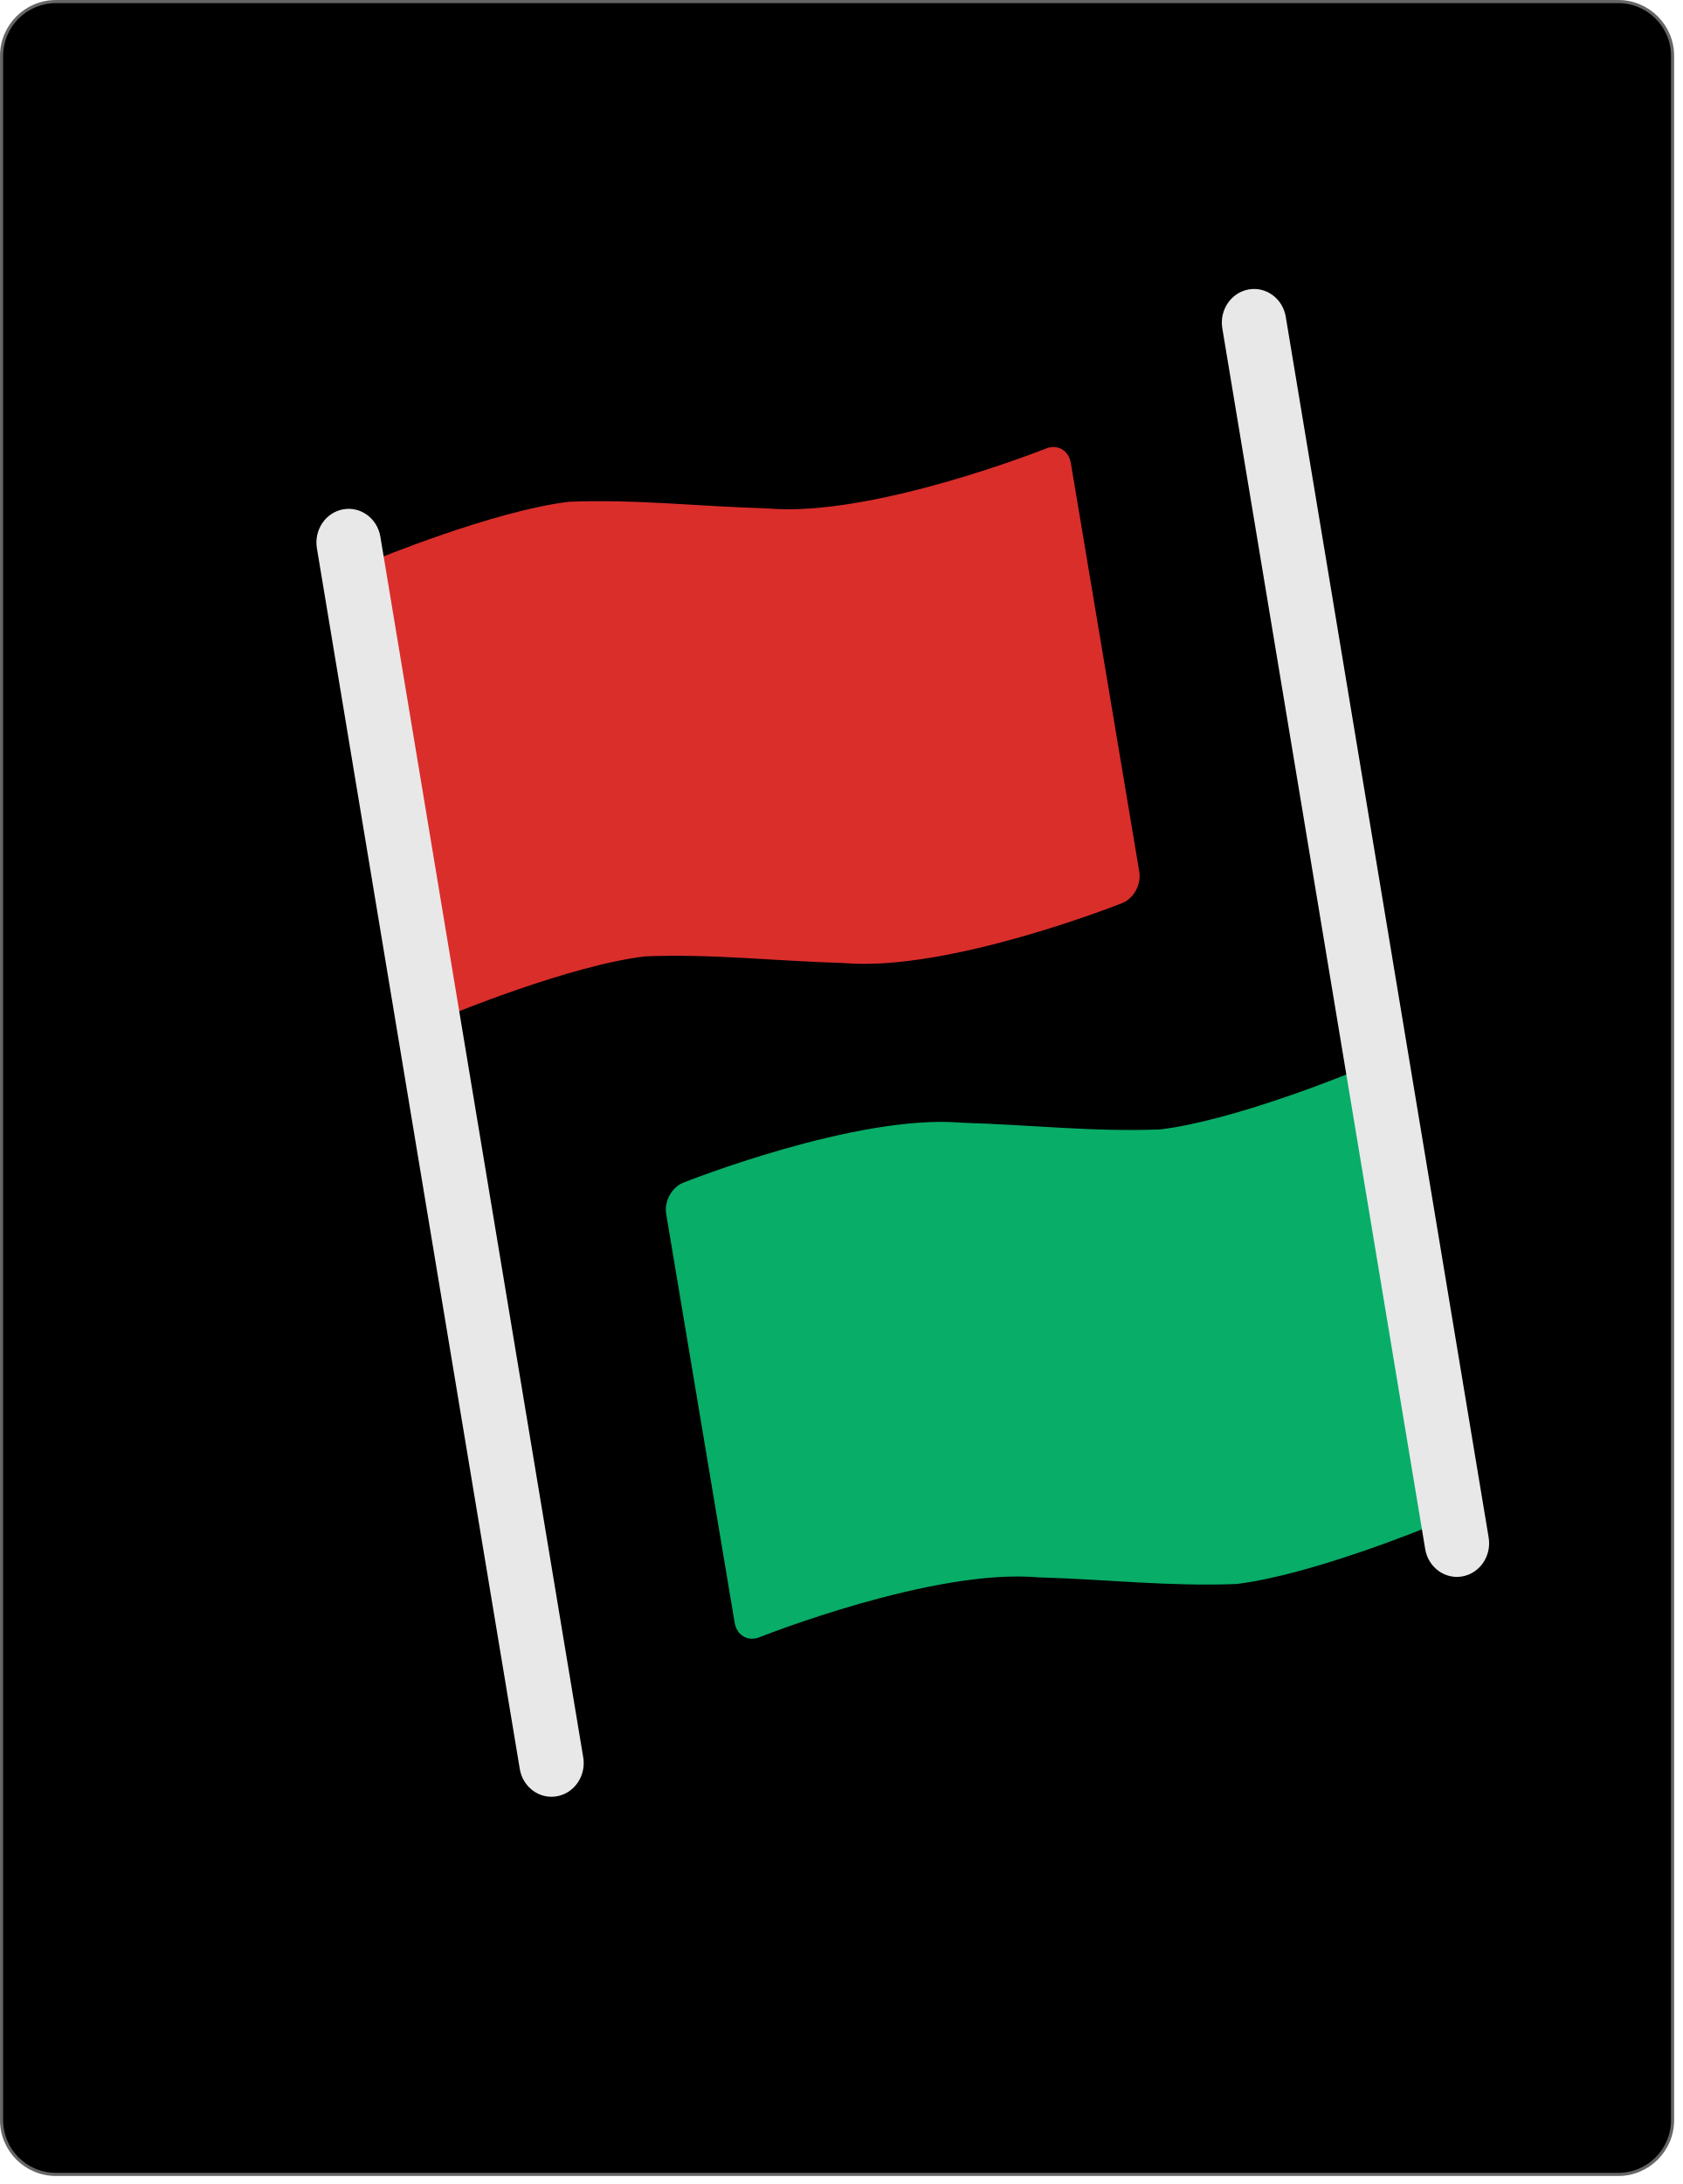
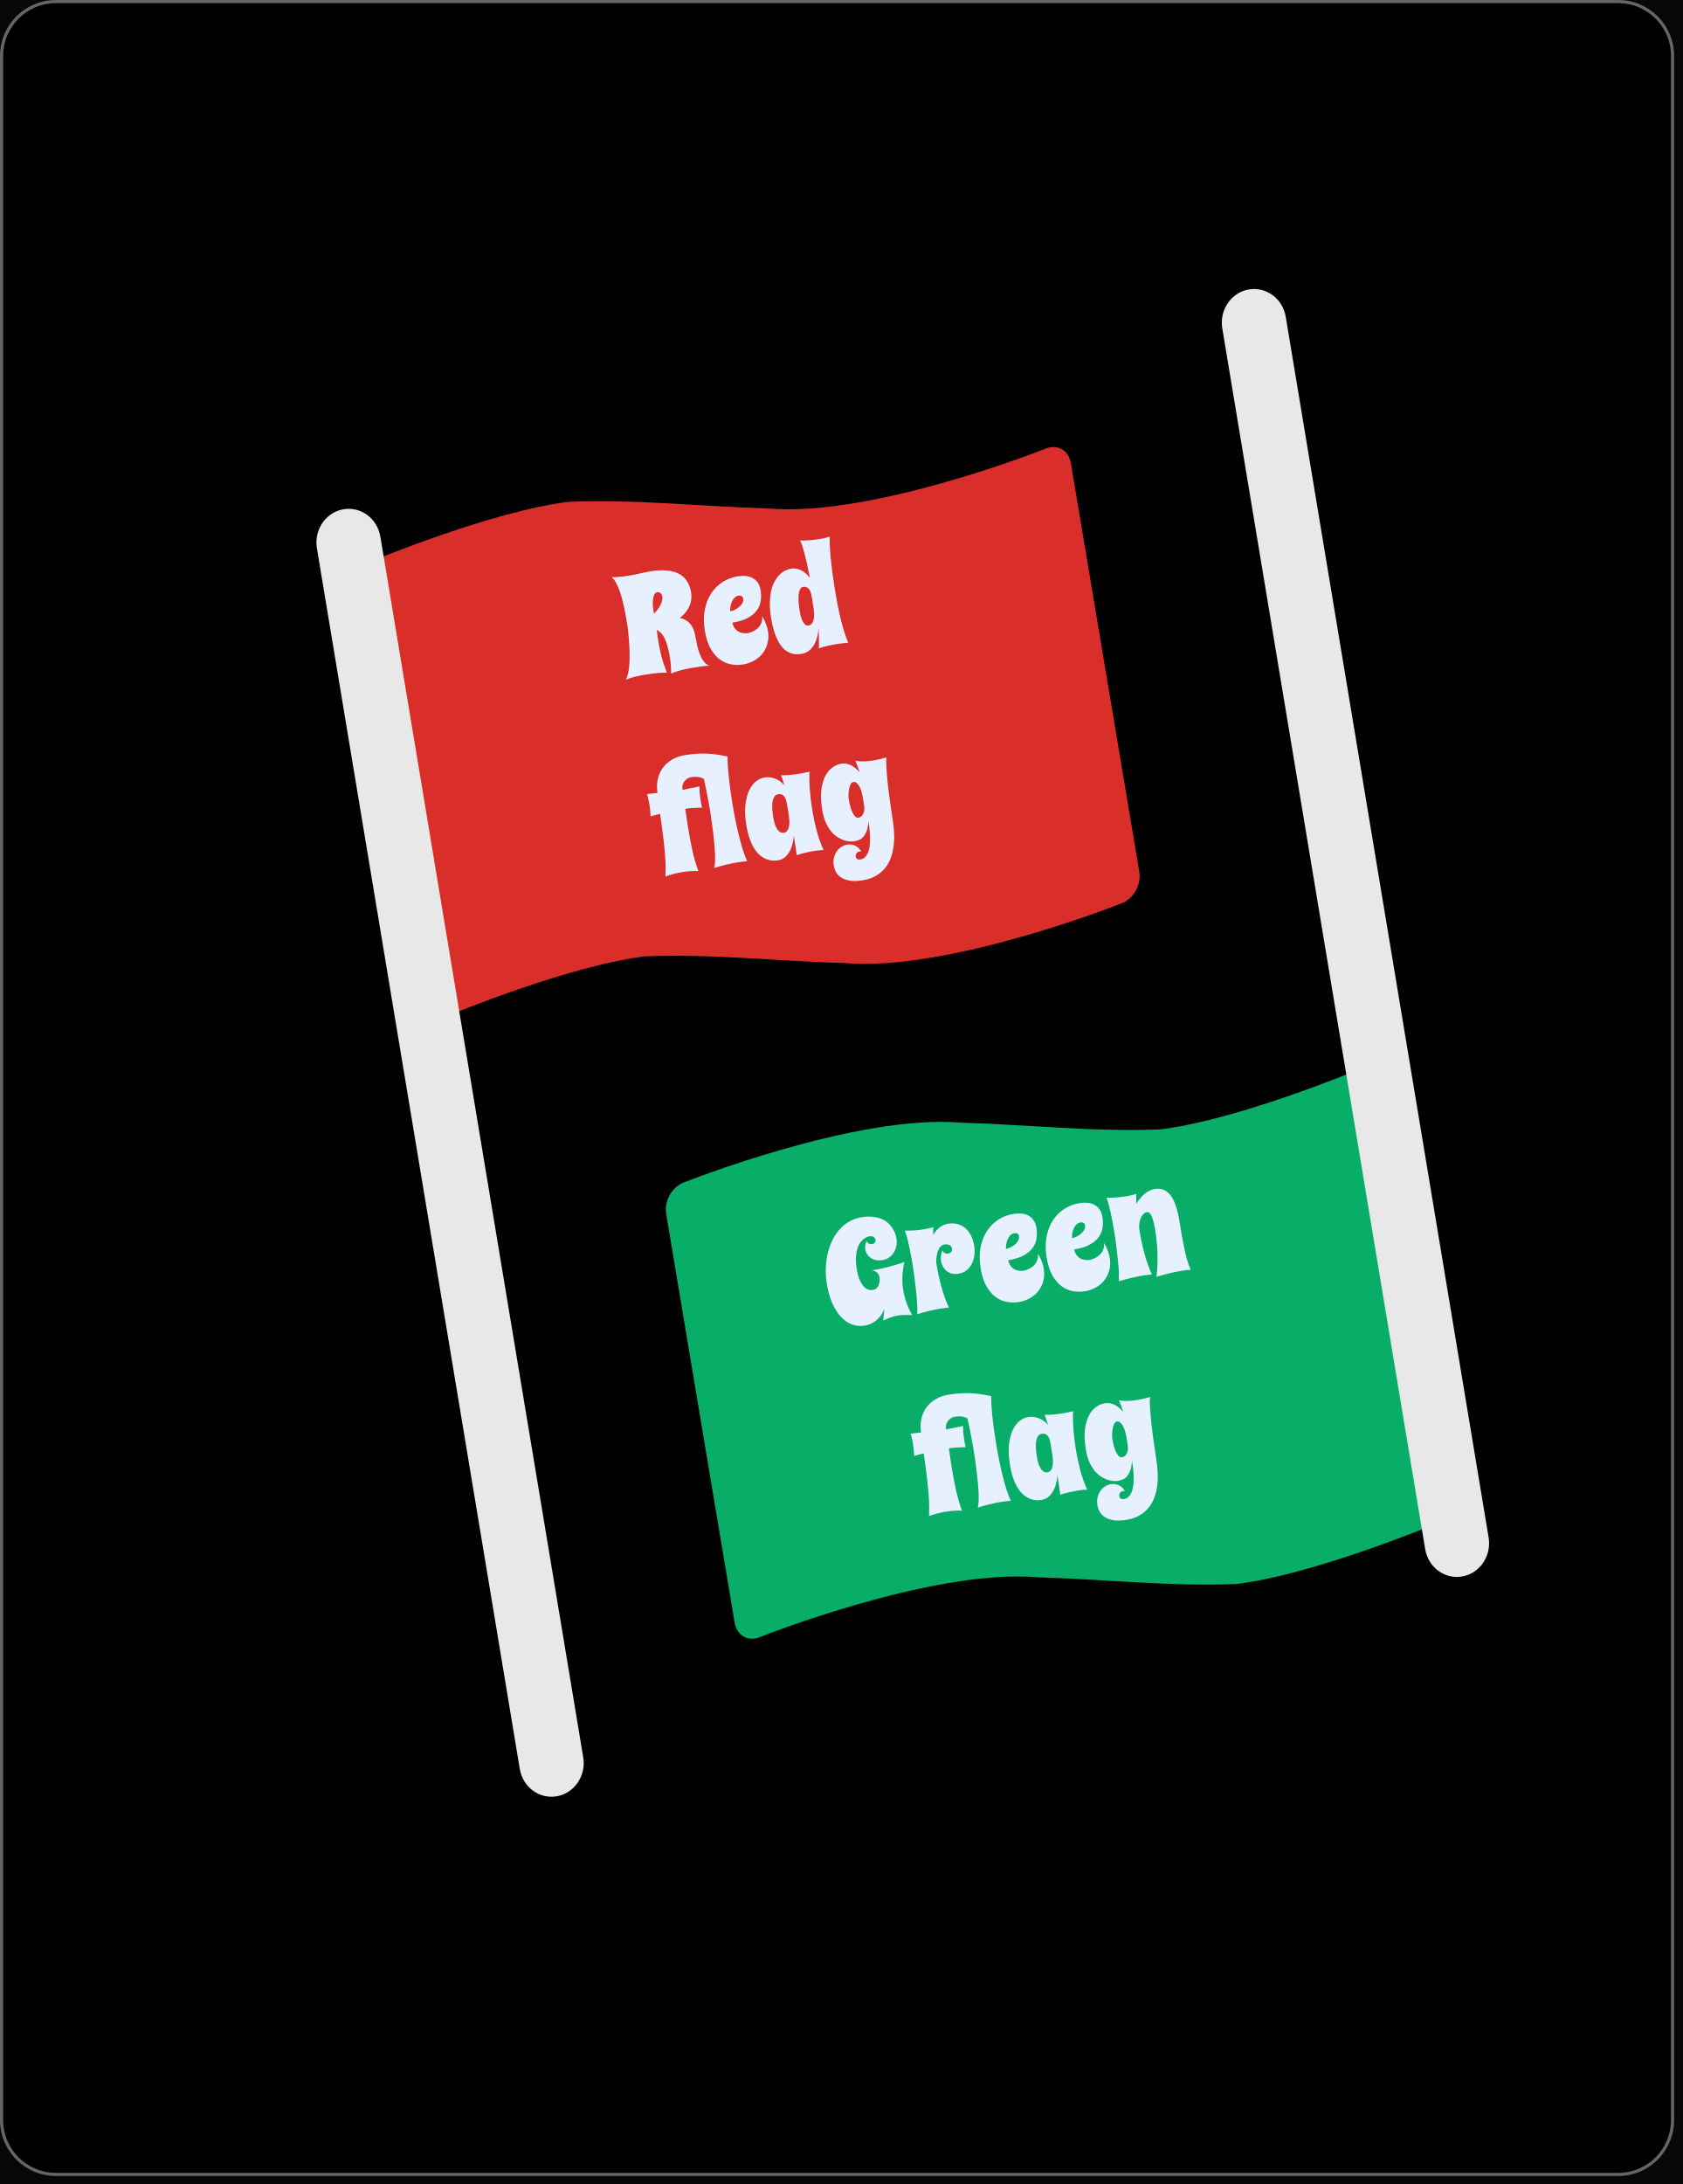
<svg xmlns="http://www.w3.org/2000/svg" width="151" height="196" viewBox="0 0 151 196" fill="none">
-   <rect x="0.141" y="0.141" width="150" height="195" rx="4.878" fill="black" />
-   <rect x="0.141" y="0.141" width="150" height="195" rx="4.878" stroke="#666666" stroke-width="0.28" />
-   <path d="M38.12 89.827C38.309 90.958 39.304 91.534 40.33 91.108C40.33 91.108 51.084 86.639 57.929 85.826C63.94 85.588 69.636 86.253 75.716 86.425C85.165 87.26 100.74 81.045 100.74 81.045C101.772 80.633 102.461 79.372 102.271 78.242L96.125 41.554C95.936 40.424 94.937 39.836 93.906 40.247C93.906 40.247 78.33 46.462 68.882 45.628C62.802 45.455 57.105 44.79 51.095 45.029C44.25 45.842 33.495 50.31 33.495 50.31C32.47 50.736 31.785 52.01 31.974 53.14L38.12 89.827Z" fill="#DA2E2B" />
-   <path d="M50.001 161.203C48.428 161.49 46.931 160.391 46.659 158.751L28.447 49.2C28.174 47.559 29.228 45.996 30.801 45.71C32.374 45.424 33.871 46.522 34.144 48.163L52.355 157.714C52.628 159.354 51.574 160.917 50.001 161.203Z" fill="#E8E8E8" />
-   <path d="M123.952 97.356C123.763 96.226 122.769 95.65 121.742 96.076C121.742 96.076 110.988 100.545 104.143 101.357C98.132 101.596 92.436 100.931 86.356 100.758C76.907 99.924 61.332 106.139 61.332 106.139C60.3 106.55 59.612 107.812 59.801 108.942L65.947 145.629C66.136 146.76 67.135 147.348 68.166 146.936C68.166 146.936 83.742 140.721 93.191 141.556C99.27 141.728 104.967 142.393 110.977 142.155C117.823 141.342 128.577 136.874 128.577 136.874C129.603 136.448 130.287 135.174 130.098 134.043L123.952 97.356Z" fill="#08AD68" />
-   <path d="M112.077 25.978C113.65 25.692 115.147 26.79 115.419 28.431L133.631 137.982C133.904 139.623 132.85 141.185 131.277 141.471C129.704 141.758 128.207 140.66 127.935 139.019L109.723 29.468C109.45 27.827 110.504 26.265 112.077 25.978Z" fill="#E8E8E8" />
+   <rect width="151" height="196" fill="#1E1E1E" />
+   <g id="decked 2">
+     <rect width="390" height="1958" transform="translate(-27.8594 -264.859)" fill="#070708" />
+     <g id="Frame 10">
+       <rect x="0.141" y="0.141" width="150" height="195" rx="4.878" fill="black" />
+       <rect x="0.141" y="0.141" width="150" height="195" rx="4.878" stroke="#666666" stroke-width="0.28" />
+       <g id="Group 1">
+         <g id="Group">
+           <path id="Vector" d="M38.12 89.827C38.309 90.958 39.304 91.534 40.33 91.108C40.33 91.108 51.084 86.639 57.929 85.826C63.94 85.588 69.636 86.253 75.716 86.425C85.165 87.26 100.74 81.045 100.74 81.045C101.772 80.633 102.461 79.372 102.271 78.242L96.125 41.554C95.936 40.424 94.937 39.836 93.906 40.247C93.906 40.247 78.33 46.462 68.882 45.628C62.802 45.455 57.105 44.79 51.095 45.029C44.25 45.842 33.495 50.31 33.495 50.31C32.47 50.736 31.785 52.01 31.974 53.14L38.12 89.827Z" fill="#DA2E2B" />
+           <g id="Group_2">
+             <path id="Vector_2" d="M50.001 161.201C48.428 161.488 46.931 160.389 46.659 158.749L28.447 49.198C28.174 47.557 29.228 45.995 30.801 45.708C32.374 45.422 33.871 46.52 34.144 48.161L52.355 157.712C52.628 159.353 51.574 160.915 50.001 161.201Z" fill="#E8E8E8" />
+           </g>
+           <path id="Red flag" d="M63.693 59.729C63.422 59.752 63.168 59.779 62.931 59.809C62.7 59.843 62.485 59.876 62.287 59.908C61.899 59.971 61.577 60.034 61.321 60.097C61.065 60.164 60.856 60.224 60.696 60.276C60.506 60.336 60.357 60.394 60.248 60.45C60.243 60.32 60.24 60.197 60.239 60.083C60.237 59.969 60.232 59.86 60.223 59.756C60.218 59.646 60.209 59.54 60.197 59.436C60.187 59.328 60.173 59.215 60.154 59.1C60.08 58.646 60 58.272 59.914 57.977C59.832 57.681 59.741 57.438 59.642 57.246C59.543 57.055 59.436 56.905 59.321 56.797C59.206 56.689 59.083 56.595 58.951 56.515C58.973 56.702 58.996 56.882 59.021 57.056C59.045 57.23 59.073 57.414 59.104 57.607C59.135 57.797 59.172 57.994 59.214 58.199C59.255 58.404 59.306 58.62 59.364 58.848C59.422 59.075 59.493 59.318 59.578 59.575C59.661 59.828 59.759 60.102 59.871 60.397C59.864 60.382 59.807 60.372 59.701 60.368C59.594 60.364 59.453 60.368 59.277 60.38C59.101 60.392 58.899 60.412 58.671 60.441C58.447 60.465 58.212 60.497 57.969 60.536C57.651 60.588 57.336 60.65 57.022 60.723C56.708 60.799 56.429 60.891 56.184 60.999C56.262 60.855 56.324 60.68 56.371 60.473C56.421 60.262 56.458 60.033 56.482 59.788C56.505 59.543 56.516 59.287 56.515 59.021C56.518 58.754 56.516 58.491 56.507 58.234C56.485 57.633 56.432 56.996 56.348 56.323C56.321 56.158 56.287 55.95 56.246 55.699C56.209 55.446 56.16 55.173 56.099 54.878C56.043 54.582 55.976 54.28 55.9 53.97C55.829 53.66 55.742 53.365 55.642 53.085C55.545 52.805 55.436 52.552 55.315 52.326C55.193 52.1 55.056 51.925 54.905 51.802C55.209 51.799 55.503 51.783 55.786 51.754C56.069 51.72 56.309 51.687 56.507 51.655C56.68 51.627 56.838 51.597 56.981 51.565C57.128 51.532 57.273 51.5 57.416 51.468C57.559 51.437 57.709 51.404 57.864 51.37C58.019 51.336 58.192 51.304 58.382 51.273C58.641 51.23 58.906 51.202 59.174 51.188C59.442 51.169 59.702 51.176 59.952 51.207C60.206 51.233 60.446 51.289 60.672 51.375C60.901 51.456 61.107 51.575 61.289 51.732C61.475 51.884 61.631 52.078 61.759 52.316C61.891 52.552 61.984 52.838 62.038 53.172C62.069 53.357 62.074 53.547 62.055 53.741C62.04 53.934 61.994 54.13 61.916 54.329C61.838 54.523 61.725 54.718 61.579 54.911C61.436 55.099 61.252 55.282 61.027 55.458C61.34 55.53 61.584 55.642 61.762 55.795C61.943 55.948 62.086 56.132 62.189 56.348C62.292 56.564 62.367 56.806 62.415 57.073C62.466 57.336 62.52 57.611 62.575 57.898C62.642 58.205 62.728 58.485 62.833 58.739C62.876 58.846 62.925 58.955 62.981 59.064C63.041 59.173 63.106 59.272 63.176 59.363C63.25 59.452 63.328 59.53 63.411 59.597C63.498 59.664 63.592 59.708 63.693 59.729ZM58.715 55.067C58.795 54.986 58.883 54.887 58.978 54.77C59.076 54.648 59.163 54.52 59.239 54.385C59.318 54.245 59.379 54.101 59.423 53.954C59.466 53.808 59.477 53.666 59.455 53.53C59.433 53.398 59.377 53.297 59.285 53.227C59.197 53.157 59.106 53.13 59.011 53.145C58.879 53.167 58.784 53.246 58.726 53.382C58.667 53.515 58.628 53.667 58.61 53.839C58.596 54.011 58.594 54.183 58.605 54.355C58.62 54.522 58.634 54.65 58.649 54.741C58.657 54.791 58.666 54.844 58.675 54.902C58.684 54.956 58.697 55.011 58.715 55.067ZM68.281 52.972C68.331 53.282 68.335 53.59 68.292 53.898C68.253 54.205 68.141 54.49 67.955 54.753C67.77 55.016 67.498 55.247 67.141 55.445C66.788 55.642 66.321 55.788 65.739 55.883C65.788 56.083 65.857 56.245 65.946 56.37C66.038 56.495 66.138 56.591 66.246 56.658C66.355 56.725 66.466 56.77 66.58 56.794C66.694 56.818 66.798 56.83 66.891 56.832C66.984 56.834 67.062 56.829 67.124 56.819C67.186 56.809 67.217 56.804 67.217 56.804C67.468 56.734 67.686 56.63 67.871 56.494C67.951 56.439 68.027 56.373 68.1 56.298C68.171 56.219 68.233 56.13 68.285 56.033C68.34 55.931 68.379 55.821 68.402 55.703C68.429 55.58 68.434 55.443 68.418 55.293C68.569 55.544 68.684 55.783 68.764 56.012C68.847 56.235 68.905 56.448 68.938 56.65C68.999 57.021 68.987 57.375 68.902 57.711C68.82 58.041 68.68 58.339 68.482 58.605C68.284 58.87 68.032 59.091 67.727 59.268C67.426 59.448 67.086 59.569 66.706 59.631C66.335 59.692 65.966 59.686 65.599 59.615C65.236 59.543 64.897 59.391 64.584 59.158C64.275 58.921 64.003 58.593 63.769 58.173C63.54 57.754 63.373 57.226 63.27 56.591C63.157 55.902 63.157 55.276 63.268 54.711C63.379 54.147 63.572 53.658 63.848 53.245C64.123 52.828 64.463 52.49 64.87 52.233C65.281 51.972 65.727 51.801 66.21 51.723C66.449 51.684 66.682 51.673 66.909 51.691C67.141 51.708 67.349 51.765 67.534 51.862C67.724 51.958 67.884 52.097 68.015 52.279C68.146 52.457 68.234 52.688 68.281 52.972ZM65.548 54.866C65.662 54.843 65.793 54.799 65.939 54.733C66.084 54.663 66.218 54.577 66.341 54.477C66.465 54.376 66.562 54.261 66.634 54.13C66.71 53.999 66.736 53.86 66.712 53.711C66.696 53.616 66.651 53.545 66.576 53.498C66.5 53.451 66.411 53.436 66.308 53.453C66.163 53.477 66.04 53.539 65.938 53.641C65.84 53.741 65.76 53.86 65.698 53.997C65.64 54.134 65.598 54.28 65.573 54.437C65.548 54.593 65.539 54.737 65.548 54.866ZM76.15 57.683C76.054 57.691 75.945 57.7 75.824 57.711C75.72 57.72 75.597 57.733 75.456 57.752C75.32 57.77 75.169 57.793 75.004 57.82C74.769 57.858 74.52 57.907 74.259 57.967C73.998 58.026 73.741 58.1 73.489 58.188C73.505 58.134 73.515 58.027 73.519 57.865C73.522 57.704 73.52 57.526 73.514 57.332C73.512 57.138 73.506 56.946 73.497 56.757C73.491 56.568 73.486 56.42 73.482 56.315C73.466 56.635 73.419 56.933 73.341 57.208C73.267 57.479 73.166 57.717 73.039 57.924C72.911 58.127 72.759 58.294 72.581 58.425C72.403 58.555 72.207 58.638 71.993 58.673C71.894 58.689 71.771 58.703 71.625 58.714C71.478 58.725 71.317 58.709 71.141 58.666C70.968 58.622 70.788 58.542 70.6 58.424C70.414 58.302 70.234 58.12 70.059 57.877C69.888 57.63 69.727 57.309 69.578 56.914C69.433 56.519 69.313 56.026 69.216 55.436C69.136 54.941 69.099 54.494 69.105 54.095C69.116 53.691 69.156 53.331 69.228 53.015C69.303 52.698 69.404 52.423 69.531 52.19C69.662 51.953 69.805 51.754 69.961 51.593C70.121 51.431 70.289 51.307 70.465 51.219C70.645 51.126 70.821 51.065 70.994 51.037C71.188 51.005 71.369 51.01 71.536 51.05C71.703 51.087 71.859 51.146 72.004 51.228C72.147 51.306 72.278 51.403 72.394 51.52C72.51 51.632 72.613 51.747 72.704 51.863C72.665 51.675 72.623 51.47 72.578 51.248C72.534 51.027 72.487 50.804 72.438 50.579C72.388 50.354 72.335 50.134 72.279 49.919C72.226 49.699 72.172 49.496 72.116 49.311C72.064 49.124 72.013 48.961 71.96 48.822C71.908 48.682 71.857 48.578 71.808 48.51C72.147 48.514 72.461 48.503 72.749 48.477C73.037 48.451 73.296 48.419 73.527 48.382C73.675 48.358 73.809 48.334 73.928 48.31C74.046 48.282 74.146 48.258 74.227 48.236C74.325 48.211 74.41 48.187 74.482 48.163C74.47 48.376 74.473 48.653 74.49 48.993C74.507 49.329 74.535 49.708 74.574 50.129C74.617 50.55 74.67 51 74.731 51.481C74.796 51.958 74.869 52.443 74.95 52.938C75.025 53.396 75.105 53.851 75.192 54.302C75.282 54.753 75.378 55.186 75.48 55.602C75.581 56.013 75.688 56.398 75.802 56.756C75.915 57.11 76.031 57.419 76.15 57.683ZM73.029 54.554L72.865 53.551C72.847 53.44 72.823 53.328 72.791 53.214C72.76 53.101 72.714 53 72.653 52.913C72.597 52.825 72.522 52.759 72.43 52.714C72.338 52.666 72.221 52.653 72.081 52.676C71.982 52.692 71.904 52.745 71.847 52.835C71.789 52.925 71.748 53.035 71.723 53.166C71.698 53.297 71.683 53.442 71.679 53.599C71.675 53.756 71.68 53.912 71.692 54.067C71.704 54.217 71.719 54.359 71.736 54.492C71.753 54.62 71.767 54.721 71.779 54.796C71.797 54.907 71.824 55.045 71.859 55.208C71.898 55.367 71.948 55.52 72.01 55.666C72.072 55.809 72.148 55.927 72.24 56.023C72.336 56.117 72.45 56.153 72.582 56.132C72.73 56.108 72.841 56.037 72.915 55.919C72.989 55.801 73.036 55.662 73.057 55.502C73.081 55.341 73.088 55.177 73.078 55.009C73.067 54.837 73.05 54.686 73.029 54.554ZM67.073 77.289C67.002 77.296 66.919 77.303 66.823 77.31C66.74 77.32 66.64 77.332 66.524 77.347C66.412 77.361 66.284 77.379 66.139 77.403C65.871 77.447 65.564 77.51 65.217 77.591C64.874 77.669 64.504 77.772 64.105 77.9C64.144 77.775 64.17 77.608 64.182 77.398C64.194 77.185 64.195 76.947 64.187 76.686C64.177 76.421 64.159 76.142 64.133 75.85C64.11 75.554 64.081 75.258 64.045 74.963C64.014 74.667 63.978 74.383 63.938 74.11C63.901 73.833 63.867 73.584 63.835 73.365C63.803 73.142 63.775 72.954 63.75 72.801C63.725 72.648 63.709 72.549 63.701 72.504C63.653 72.237 63.601 71.957 63.545 71.666C63.496 71.416 63.442 71.136 63.383 70.829C63.325 70.521 63.26 70.214 63.188 69.908C63.151 69.884 63.102 69.858 63.042 69.83C62.982 69.797 62.906 69.772 62.814 69.753C62.721 69.73 62.609 69.716 62.477 69.713C62.349 69.708 62.201 69.719 62.032 69.747C61.929 69.764 61.825 69.802 61.72 69.862C61.62 69.92 61.531 69.998 61.454 70.096C61.376 70.193 61.319 70.308 61.281 70.441C61.244 70.574 61.239 70.723 61.265 70.888L62.802 70.574C62.788 70.771 62.788 70.97 62.804 71.171C62.823 71.367 62.85 71.57 62.884 71.78C62.903 71.895 62.924 72.011 62.947 72.125C62.97 72.24 62.995 72.357 63.023 72.475C62.758 72.484 62.506 72.496 62.267 72.51C62.027 72.519 61.777 72.545 61.517 72.587C61.557 72.886 61.601 73.19 61.647 73.5C61.693 73.806 61.741 74.111 61.79 74.416C61.897 75.068 62.019 75.711 62.156 76.345C62.297 76.978 62.475 77.588 62.69 78.175C62.212 78.156 61.724 78.187 61.225 78.268C60.965 78.311 60.709 78.365 60.458 78.432C60.21 78.498 59.967 78.573 59.727 78.659C59.755 78.235 59.757 77.784 59.734 77.305C59.711 76.826 59.672 76.341 59.617 75.851C59.567 75.359 59.509 74.873 59.443 74.393C59.377 73.913 59.314 73.461 59.254 73.039C59.123 73.069 58.981 73.105 58.827 73.147C58.672 73.185 58.531 73.225 58.402 73.267C58.393 73.082 58.381 72.904 58.366 72.733C58.35 72.558 58.327 72.382 58.298 72.205C58.273 72.048 58.243 71.894 58.21 71.743C58.176 71.587 58.131 71.427 58.075 71.263L59.023 71.159C58.953 70.73 58.959 70.327 59.042 69.949C59.123 69.568 59.271 69.228 59.485 68.931C59.703 68.628 59.979 68.378 60.315 68.179C60.65 67.976 61.037 67.839 61.474 67.768C61.866 67.704 62.227 67.662 62.558 67.642C62.894 67.621 63.213 67.619 63.517 67.638C63.819 67.652 64.117 67.681 64.408 67.727C64.703 67.772 65.006 67.829 65.318 67.896C65.311 68.088 65.314 68.329 65.328 68.618C65.346 68.908 65.371 69.232 65.404 69.591C65.441 69.949 65.487 70.333 65.541 70.743C65.596 71.153 65.658 71.575 65.729 72.008C65.809 72.503 65.899 73.001 65.998 73.501C66.096 74.002 66.203 74.484 66.317 74.948C66.43 75.412 66.55 75.846 66.675 76.249C66.803 76.647 66.936 76.993 67.073 77.289ZM73.927 76.284C73.847 76.289 73.755 76.295 73.651 76.304C73.563 76.31 73.457 76.321 73.332 76.337C73.212 76.352 73.08 76.372 72.935 76.395C72.729 76.429 72.504 76.474 72.259 76.531C72.018 76.587 71.772 76.659 71.519 76.747L71.26 75.005C71.204 75.645 71.05 76.157 70.8 76.541C70.553 76.924 70.226 77.149 69.818 77.215C69.69 77.236 69.543 77.243 69.376 77.237C69.21 77.23 69.035 77.193 68.85 77.126C68.671 77.062 68.487 76.96 68.299 76.822C68.115 76.682 67.94 76.493 67.774 76.253C67.608 76.01 67.457 75.708 67.322 75.349C67.186 74.986 67.077 74.549 66.993 74.037C66.88 73.344 66.854 72.741 66.914 72.227C66.974 71.71 67.087 71.276 67.254 70.927C67.422 70.578 67.626 70.31 67.866 70.122C68.106 69.935 68.352 69.821 68.604 69.78C68.819 69.745 69.017 69.744 69.201 69.778C69.387 69.806 69.557 69.857 69.708 69.93C69.859 69.998 69.993 70.082 70.111 70.181C70.229 70.281 70.328 70.383 70.409 70.489C70.374 70.35 70.331 70.205 70.281 70.052C70.23 69.895 70.174 69.735 70.113 69.571C70.39 69.581 70.668 69.572 70.947 69.543C71.226 69.515 71.483 69.481 71.718 69.443C71.999 69.397 72.224 69.354 72.396 69.313C72.494 69.293 72.584 69.272 72.665 69.25C72.653 69.464 72.65 69.701 72.654 69.963C72.659 70.225 72.671 70.505 72.689 70.802C72.712 71.095 72.741 71.403 72.777 71.728C72.817 72.047 72.864 72.374 72.918 72.708C73.02 73.331 73.153 73.951 73.317 74.568C73.481 75.184 73.684 75.757 73.927 76.284ZM70.806 73.155L70.642 72.152C70.624 72.041 70.6 71.929 70.568 71.815C70.537 71.702 70.491 71.601 70.43 71.514C70.374 71.426 70.299 71.359 70.207 71.315C70.115 71.267 69.998 71.254 69.858 71.277C69.71 71.301 69.594 71.373 69.512 71.492C69.434 71.611 69.379 71.766 69.347 71.957C69.318 72.144 69.311 72.363 69.327 72.615C69.346 72.862 69.379 73.129 69.426 73.418C69.453 73.583 69.491 73.748 69.539 73.914C69.591 74.079 69.656 74.227 69.732 74.359C69.808 74.486 69.899 74.586 70.003 74.657C70.108 74.729 70.227 74.754 70.359 74.733C70.507 74.709 70.618 74.638 70.692 74.52C70.766 74.402 70.813 74.263 70.834 74.103C70.858 73.942 70.865 73.778 70.855 73.61C70.844 73.438 70.828 73.287 70.806 73.155ZM79.57 67.977C79.553 68.158 79.549 68.377 79.557 68.633C79.568 68.886 79.586 69.162 79.609 69.463C79.632 69.76 79.662 70.069 79.697 70.389C79.736 70.709 79.775 71.022 79.812 71.329C79.905 72.051 80.014 72.814 80.142 73.619C80.21 74.04 80.251 74.456 80.263 74.869C80.279 75.277 80.258 75.668 80.2 76.042C80.147 76.415 80.054 76.766 79.922 77.097C79.789 77.428 79.611 77.721 79.386 77.978C79.165 78.234 78.896 78.45 78.577 78.625C78.259 78.804 77.885 78.928 77.457 78.998C77.056 79.063 76.703 79.079 76.397 79.044C76.091 79.009 75.828 78.931 75.61 78.811C75.396 78.693 75.224 78.537 75.095 78.342C74.971 78.151 74.888 77.927 74.846 77.671C74.805 77.42 74.811 77.186 74.865 76.97C74.918 76.753 75.003 76.562 75.12 76.394C75.237 76.231 75.377 76.099 75.538 75.996C75.703 75.893 75.876 75.826 76.058 75.797C76.293 75.758 76.524 75.788 76.752 75.887C76.98 75.985 77.17 76.168 77.324 76.435C77.269 76.41 77.207 76.403 77.137 76.415C77.042 76.43 76.959 76.482 76.889 76.57C76.819 76.661 76.793 76.761 76.81 76.868C76.82 76.93 76.839 76.98 76.867 77.018C76.899 77.059 76.935 77.089 76.977 77.108C77.018 77.126 77.06 77.136 77.102 77.138C77.15 77.143 77.192 77.142 77.229 77.136C77.274 77.129 77.335 77.111 77.41 77.081C77.491 77.055 77.573 77.002 77.657 76.92C77.741 76.839 77.82 76.722 77.892 76.571C77.965 76.419 78.021 76.217 78.06 75.965C78.1 75.713 78.112 75.4 78.097 75.026C78.087 74.651 78.039 74.201 77.954 73.677C77.931 74.058 77.875 74.364 77.786 74.594C77.696 74.825 77.59 75.005 77.468 75.135C77.344 75.261 77.21 75.348 77.066 75.397C76.925 75.446 76.791 75.48 76.664 75.501C76.565 75.517 76.436 75.521 76.278 75.513C76.12 75.501 75.947 75.466 75.759 75.407C75.575 75.344 75.382 75.251 75.18 75.127C74.981 74.999 74.793 74.829 74.614 74.616C74.435 74.4 74.273 74.134 74.128 73.819C73.987 73.499 73.88 73.115 73.806 72.665C73.693 71.972 73.668 71.375 73.73 70.874C73.796 70.372 73.917 69.956 74.092 69.627C74.27 69.293 74.485 69.04 74.736 68.868C74.987 68.691 75.242 68.582 75.502 68.54C75.688 68.509 75.862 68.513 76.024 68.549C76.186 68.582 76.337 68.638 76.477 68.717C76.617 68.796 76.745 68.889 76.86 68.998C76.974 69.102 77.078 69.21 77.173 69.321C77.118 69.144 77.058 68.967 76.991 68.792C76.929 68.616 76.859 68.439 76.784 68.26C76.894 68.289 77.029 68.309 77.188 68.322C77.325 68.333 77.495 68.335 77.697 68.327C77.898 68.316 78.139 68.287 78.419 68.241C78.749 68.187 79.133 68.099 79.57 67.977ZM77.442 71.513C77.423 71.397 77.392 71.26 77.349 71.102C77.306 70.94 77.249 70.788 77.18 70.647C77.109 70.502 77.024 70.383 76.924 70.289C76.829 70.194 76.717 70.158 76.589 70.178C76.494 70.194 76.416 70.264 76.356 70.388C76.295 70.508 76.249 70.651 76.217 70.817C76.188 70.978 76.171 71.144 76.165 71.315C76.163 71.484 76.171 71.627 76.19 71.742C76.222 71.94 76.266 72.141 76.32 72.344C76.374 72.546 76.438 72.729 76.511 72.89C76.587 73.047 76.669 73.174 76.757 73.269C76.848 73.365 76.944 73.404 77.043 73.388C77.15 73.37 77.241 73.33 77.315 73.267C77.393 73.2 77.454 73.118 77.497 73.022C77.544 72.921 77.573 72.81 77.583 72.69C77.597 72.569 77.593 72.443 77.572 72.311L77.442 71.513Z" fill="#E7F0FF" />
+         </g>
+         <g id="Group_3">
+           <path id="Vector_3" d="M123.952 97.356C123.763 96.226 122.769 95.65 121.742 96.076C121.742 96.076 110.988 100.545 104.143 101.357C98.132 101.596 92.436 100.931 86.356 100.758C76.907 99.924 61.332 106.139 61.332 106.139C60.3 106.55 59.612 107.812 59.801 108.942L65.947 145.629C66.136 146.76 67.135 147.348 68.166 146.936C68.166 146.936 83.742 140.721 93.191 141.556C99.27 141.728 104.967 142.393 110.977 142.155C117.823 141.342 128.577 136.874 128.577 136.874C129.603 136.448 130.287 135.174 130.098 134.043L123.952 97.356Z" fill="#08AD68" />
+           <g id="Group_4">
+             <path id="Vector_4" d="M112.075 25.982C113.648 25.696 115.145 26.794 115.417 28.435L133.629 137.986C133.902 139.627 132.848 141.189 131.275 141.475C129.702 141.762 128.205 140.664 127.933 139.023L109.721 29.471C109.448 27.831 110.502 26.268 112.075 25.982Z" fill="#E8E8E8" />
+           </g>
+         </g>
+         <path id="Green flag" d="M81.185 113.255C80.984 114.147 80.947 114.987 81.076 115.775C81.138 116.155 81.235 116.532 81.369 116.909C81.501 117.281 81.675 117.655 81.888 118.03C81.644 118.011 81.418 118.003 81.212 118.008C81.005 118.012 80.802 118.03 80.604 118.062C80.394 118.097 80.183 118.15 79.97 118.223C79.758 118.296 79.53 118.392 79.287 118.512L79.379 117.481C79.318 117.626 79.241 117.779 79.149 117.938C79.055 118.093 78.938 118.239 78.795 118.377C78.656 118.514 78.49 118.634 78.295 118.738C78.105 118.845 77.878 118.92 77.614 118.963C77.218 119.028 76.838 118.992 76.473 118.857C76.112 118.721 75.782 118.494 75.485 118.174C75.187 117.854 74.928 117.445 74.707 116.948C74.489 116.446 74.326 115.863 74.218 115.199C74.146 114.757 74.116 114.313 74.128 113.867C74.139 113.416 74.191 112.982 74.284 112.565C74.376 112.144 74.51 111.747 74.686 111.375C74.862 110.999 75.076 110.666 75.33 110.375C75.582 110.079 75.874 109.835 76.207 109.641C76.543 109.442 76.917 109.309 77.329 109.242C77.705 109.18 78.039 109.166 78.332 109.199C78.625 109.227 78.885 109.289 79.112 109.383C79.338 109.473 79.531 109.59 79.69 109.733C79.852 109.872 79.987 110.023 80.094 110.188C80.201 110.352 80.286 110.521 80.348 110.692C80.409 110.86 80.452 111.021 80.477 111.173C80.513 111.392 80.508 111.608 80.463 111.823C80.421 112.037 80.345 112.232 80.234 112.407C80.123 112.582 79.982 112.73 79.811 112.851C79.64 112.972 79.444 113.05 79.221 113.087C78.99 113.124 78.784 113.122 78.604 113.079C78.423 113.037 78.268 112.969 78.138 112.876C78.008 112.779 77.903 112.664 77.822 112.534C77.746 112.402 77.696 112.266 77.673 112.126C77.654 112.007 77.654 111.881 77.675 111.751C77.697 111.621 77.735 111.496 77.792 111.376C77.831 111.459 77.877 111.521 77.931 111.563C77.983 111.601 78.034 111.627 78.083 111.64C78.136 111.657 78.195 111.662 78.257 111.656C78.397 111.633 78.49 111.582 78.537 111.503C78.587 111.422 78.605 111.337 78.59 111.246C78.584 111.205 78.566 111.165 78.539 111.127C78.515 111.085 78.482 111.048 78.438 111.017C78.395 110.986 78.341 110.963 78.275 110.948C78.213 110.933 78.139 110.932 78.052 110.946C77.995 110.956 77.916 110.981 77.817 111.023C77.721 111.06 77.619 111.121 77.51 111.206C77.406 111.291 77.304 111.405 77.204 111.549C77.104 111.688 77.021 111.866 76.955 112.085C76.889 112.303 76.849 112.563 76.835 112.866C76.821 113.169 76.847 113.523 76.913 113.927C76.967 114.261 77.042 114.549 77.137 114.792C77.235 115.034 77.348 115.232 77.475 115.385C77.601 115.538 77.74 115.646 77.89 115.711C78.039 115.771 78.195 115.788 78.356 115.762C78.508 115.737 78.627 115.677 78.714 115.583C78.8 115.488 78.863 115.381 78.902 115.26C78.942 115.139 78.962 115.017 78.963 114.894C78.964 114.771 78.958 114.668 78.945 114.586C78.944 114.582 78.935 114.554 78.918 114.501C78.905 114.448 78.877 114.39 78.832 114.325C78.788 114.26 78.722 114.197 78.636 114.135C78.55 114.073 78.434 114.028 78.29 114.001C78.777 113.921 79.262 113.821 79.746 113.699C80.23 113.574 80.709 113.426 81.185 113.255ZM84.778 111.684C84.65 111.705 84.54 111.761 84.449 111.852C84.358 111.939 84.281 112.055 84.221 112.201C84.163 112.341 84.118 112.507 84.086 112.699C84.058 112.89 84.043 113.098 84.042 113.322C84.099 113.673 84.165 114.026 84.24 114.382C84.315 114.738 84.4 115.089 84.494 115.433C84.588 115.778 84.692 116.112 84.804 116.437C84.92 116.761 85.046 117.066 85.182 117.353C85.115 117.36 85.038 117.366 84.95 117.372C84.875 117.38 84.784 117.391 84.676 117.404C84.572 117.417 84.452 117.434 84.316 117.456C84.061 117.498 83.766 117.559 83.431 117.639C83.101 117.714 82.736 117.816 82.338 117.944C82.35 117.705 82.347 117.416 82.33 117.076C82.312 116.736 82.284 116.368 82.245 115.972C82.206 115.576 82.157 115.165 82.1 114.738C82.047 114.306 81.986 113.882 81.918 113.466C81.868 113.156 81.814 112.854 81.757 112.558C81.701 112.263 81.643 111.984 81.583 111.723C81.528 111.461 81.469 111.221 81.408 111.002C81.347 110.783 81.287 110.596 81.228 110.441C81.571 110.444 81.881 110.436 82.157 110.416C82.437 110.392 82.686 110.362 82.905 110.326C83.045 110.303 83.168 110.281 83.275 110.259C83.381 110.234 83.472 110.21 83.549 110.189C83.634 110.163 83.71 110.137 83.778 110.114C83.762 110.328 83.763 110.563 83.779 110.818C83.951 110.524 84.153 110.294 84.384 110.129C84.62 109.964 84.849 109.863 85.072 109.826C85.443 109.766 85.767 109.783 86.045 109.877C86.322 109.967 86.557 110.109 86.749 110.302C86.941 110.491 87.095 110.718 87.21 110.983C87.325 111.247 87.406 111.522 87.452 111.807C87.498 112.083 87.502 112.36 87.467 112.636C87.432 112.913 87.357 113.169 87.243 113.403C87.128 113.634 86.972 113.831 86.774 113.994C86.576 114.158 86.339 114.262 86.063 114.307C85.82 114.347 85.605 114.34 85.418 114.285C85.236 114.23 85.078 114.146 84.945 114.032C84.812 113.918 84.706 113.788 84.627 113.64C84.551 113.487 84.5 113.332 84.475 113.175C84.448 113.01 84.444 112.846 84.464 112.682C84.488 112.517 84.535 112.363 84.605 112.221C84.648 112.307 84.695 112.371 84.744 112.414C84.797 112.452 84.848 112.477 84.897 112.491C84.95 112.507 85.006 112.513 85.064 112.508C85.217 112.483 85.325 112.429 85.388 112.347C85.454 112.264 85.48 112.175 85.465 112.08C85.457 112.035 85.441 111.985 85.415 111.93C85.389 111.875 85.349 111.826 85.296 111.784C85.246 111.741 85.18 111.71 85.096 111.69C85.012 111.665 84.906 111.663 84.778 111.684ZM93.038 110.19C93.088 110.499 93.092 110.808 93.049 111.116C93.01 111.423 92.898 111.708 92.712 111.971C92.527 112.234 92.255 112.465 91.898 112.663C91.545 112.86 91.078 113.006 90.496 113.101C90.546 113.3 90.614 113.463 90.703 113.588C90.795 113.713 90.895 113.808 91.004 113.875C91.112 113.942 91.223 113.988 91.337 114.012C91.451 114.035 91.555 114.048 91.648 114.05C91.742 114.051 91.819 114.047 91.881 114.037C91.943 114.027 91.974 114.022 91.974 114.022C92.225 113.951 92.443 113.848 92.628 113.712C92.708 113.657 92.784 113.591 92.857 113.516C92.928 113.436 92.99 113.348 93.042 113.251C93.097 113.148 93.136 113.038 93.159 112.92C93.186 112.797 93.191 112.661 93.175 112.511C93.326 112.762 93.442 113.001 93.521 113.23C93.604 113.453 93.662 113.666 93.695 113.868C93.756 114.239 93.744 114.593 93.659 114.928C93.577 115.259 93.437 115.557 93.239 115.822C93.041 116.088 92.789 116.309 92.484 116.485C92.183 116.666 91.843 116.787 91.463 116.849C91.092 116.909 90.723 116.904 90.356 116.833C89.993 116.761 89.654 116.609 89.341 116.376C89.032 116.139 88.76 115.81 88.526 115.391C88.297 114.971 88.13 114.444 88.027 113.809C87.914 113.12 87.914 112.493 88.025 111.929C88.136 111.365 88.329 110.876 88.605 110.463C88.88 110.045 89.221 109.708 89.627 109.451C90.038 109.189 90.484 109.019 90.967 108.94C91.206 108.901 91.439 108.891 91.666 108.909C91.898 108.926 92.106 108.983 92.291 109.08C92.481 109.176 92.641 109.315 92.772 109.497C92.903 109.674 92.991 109.906 93.038 110.19ZM90.305 112.084C90.42 112.061 90.55 112.017 90.696 111.951C90.841 111.88 90.975 111.795 91.099 111.694C91.222 111.594 91.32 111.478 91.391 111.348C91.467 111.217 91.493 111.077 91.469 110.929C91.454 110.834 91.408 110.763 91.333 110.716C91.257 110.669 91.168 110.654 91.065 110.671C90.921 110.694 90.797 110.757 90.695 110.858C90.597 110.959 90.517 111.078 90.455 111.215C90.397 111.352 90.355 111.498 90.33 111.655C90.305 111.811 90.296 111.954 90.305 112.084ZM98.964 109.223C99.015 109.532 99.018 109.841 98.975 110.148C98.937 110.455 98.824 110.74 98.639 111.004C98.453 111.267 98.182 111.497 97.824 111.695C97.471 111.893 97.004 112.039 96.422 112.134C96.472 112.333 96.541 112.495 96.629 112.621C96.721 112.745 96.822 112.841 96.93 112.908C97.038 112.975 97.149 113.021 97.263 113.044C97.377 113.068 97.481 113.081 97.575 113.083C97.668 113.084 97.746 113.08 97.807 113.07C97.869 113.06 97.9 113.055 97.9 113.055C98.151 112.984 98.369 112.881 98.555 112.745C98.634 112.689 98.711 112.624 98.783 112.549C98.855 112.469 98.916 112.381 98.968 112.283C99.024 112.181 99.063 112.071 99.086 111.953C99.112 111.83 99.118 111.694 99.102 111.544C99.253 111.795 99.368 112.034 99.448 112.262C99.531 112.486 99.589 112.699 99.622 112.901C99.682 113.272 99.67 113.625 99.585 113.961C99.504 114.292 99.364 114.59 99.166 114.855C98.968 115.12 98.716 115.341 98.41 115.518C98.109 115.699 97.769 115.82 97.39 115.882C97.019 115.942 96.649 115.937 96.282 115.866C95.919 115.794 95.581 115.641 95.268 115.409C94.958 115.171 94.686 114.843 94.453 114.424C94.223 114.004 94.057 113.477 93.953 112.842C93.841 112.153 93.84 111.526 93.951 110.962C94.062 110.398 94.256 109.909 94.531 109.496C94.806 109.078 95.147 108.741 95.554 108.484C95.964 108.222 96.41 108.052 96.893 107.973C97.132 107.934 97.365 107.924 97.593 107.942C97.824 107.959 98.033 108.016 98.218 108.113C98.407 108.209 98.567 108.348 98.699 108.53C98.829 108.707 98.918 108.938 98.964 109.223ZM96.231 111.117C96.346 111.094 96.476 111.049 96.622 110.983C96.767 110.913 96.902 110.828 97.025 110.727C97.148 110.627 97.246 110.511 97.318 110.381C97.394 110.25 97.42 110.11 97.395 109.962C97.38 109.867 97.335 109.796 97.259 109.749C97.184 109.702 97.094 109.687 96.991 109.704C96.847 109.727 96.724 109.79 96.622 109.891C96.524 109.992 96.444 110.111 96.382 110.248C96.323 110.384 96.282 110.531 96.256 110.687C96.231 110.844 96.223 110.987 96.231 111.117ZM106.889 113.963C106.758 113.963 106.615 113.972 106.461 113.988C106.308 114.009 106.149 114.033 105.984 114.06C105.786 114.092 105.585 114.129 105.38 114.171C105.18 114.217 104.984 114.263 104.793 114.311C104.602 114.36 104.421 114.408 104.251 114.457C104.082 114.506 103.934 114.549 103.809 114.586C103.889 113.959 103.92 113.298 103.904 112.602C103.892 111.905 103.818 111.143 103.683 110.314C103.673 110.252 103.658 110.17 103.637 110.067C103.62 109.964 103.597 109.853 103.57 109.735C103.542 109.617 103.508 109.5 103.468 109.383C103.431 109.262 103.386 109.155 103.333 109.062C103.284 108.969 103.227 108.896 103.164 108.842C103.1 108.789 103.029 108.769 102.95 108.782C102.835 108.801 102.728 108.861 102.63 108.961C102.537 109.061 102.458 109.186 102.393 109.337C102.333 109.486 102.29 109.654 102.266 109.84C102.245 110.025 102.25 110.213 102.281 110.403C102.337 110.745 102.402 111.092 102.477 111.444C102.55 111.792 102.634 112.136 102.728 112.476C102.821 112.817 102.924 113.149 103.037 113.474C103.148 113.794 103.272 114.096 103.407 114.379C103.336 114.386 103.252 114.394 103.156 114.401C103.073 114.41 102.975 114.422 102.863 114.436C102.751 114.45 102.623 114.469 102.479 114.492C102.211 114.536 101.904 114.599 101.557 114.681C101.21 114.759 100.837 114.862 100.439 114.99C100.451 114.751 100.448 114.462 100.431 114.122C100.413 113.781 100.385 113.413 100.346 113.018C100.306 112.622 100.258 112.211 100.201 111.784C100.148 111.352 100.087 110.928 100.019 110.511C99.969 110.202 99.915 109.9 99.858 109.604C99.802 109.309 99.743 109.03 99.684 108.769C99.629 108.507 99.57 108.267 99.509 108.048C99.448 107.829 99.388 107.642 99.329 107.487C99.672 107.49 99.988 107.481 100.277 107.459C100.565 107.433 100.824 107.402 101.055 107.364C101.204 107.34 101.335 107.316 101.45 107.293C101.568 107.265 101.668 107.241 101.749 107.219C101.846 107.19 101.931 107.164 102.003 107.139C101.999 107.271 101.996 107.411 101.995 107.56C101.998 107.707 102.003 107.867 102.01 108.04C102.118 107.845 102.238 107.67 102.369 107.518C102.501 107.361 102.635 107.227 102.774 107.115C102.916 107.003 103.061 106.914 103.206 106.848C103.352 106.777 103.492 106.731 103.628 106.709C103.925 106.66 104.191 106.681 104.426 106.769C104.664 106.853 104.874 107.014 105.057 107.251C105.244 107.487 105.405 107.801 105.541 108.194C105.677 108.587 105.791 109.066 105.883 109.631C105.947 110.018 106.011 110.412 106.076 110.812C106.146 111.212 106.22 111.602 106.299 111.983C106.378 112.363 106.467 112.724 106.564 113.063C106.661 113.399 106.77 113.699 106.889 113.963ZM90.735 134.685C90.665 134.692 90.581 134.7 90.485 134.707C90.402 134.716 90.302 134.728 90.186 134.743C90.074 134.757 89.946 134.776 89.801 134.799C89.533 134.843 89.226 134.906 88.879 134.988C88.536 135.065 88.166 135.168 87.767 135.296C87.806 135.172 87.832 135.004 87.844 134.795C87.856 134.581 87.858 134.344 87.849 134.083C87.84 133.818 87.822 133.539 87.795 133.247C87.772 132.95 87.743 132.654 87.707 132.359C87.676 132.064 87.64 131.78 87.6 131.507C87.563 131.229 87.529 130.981 87.497 130.761C87.465 130.538 87.437 130.35 87.412 130.198C87.387 130.045 87.371 129.946 87.363 129.901C87.315 129.633 87.263 129.354 87.207 129.062C87.158 128.812 87.104 128.533 87.045 128.225C86.987 127.917 86.922 127.61 86.851 127.304C86.813 127.281 86.764 127.255 86.704 127.226C86.644 127.194 86.568 127.168 86.476 127.149C86.383 127.126 86.271 127.113 86.139 127.109C86.011 127.104 85.863 127.116 85.694 127.144C85.591 127.16 85.487 127.199 85.382 127.258C85.282 127.317 85.193 127.395 85.116 127.492C85.038 127.589 84.981 127.705 84.943 127.838C84.906 127.971 84.901 128.12 84.927 128.285L86.464 127.971C86.45 128.168 86.45 128.367 86.466 128.567C86.485 128.763 86.512 128.966 86.546 129.177C86.565 129.292 86.586 129.407 86.609 129.522C86.632 129.637 86.657 129.753 86.685 129.872C86.42 129.881 86.168 129.892 85.929 129.906C85.689 129.916 85.439 129.942 85.179 129.984C85.22 130.282 85.263 130.586 85.309 130.896C85.355 131.202 85.403 131.508 85.453 131.813C85.559 132.464 85.681 133.107 85.818 133.741C85.959 134.374 86.137 134.985 86.352 135.572C85.874 135.552 85.386 135.583 84.887 135.665C84.627 135.707 84.372 135.762 84.12 135.828C83.872 135.894 83.629 135.97 83.389 136.056C83.417 135.632 83.419 135.18 83.396 134.702C83.373 134.223 83.334 133.738 83.28 133.247C83.229 132.756 83.171 132.27 83.105 131.79C83.04 131.309 82.976 130.858 82.916 130.436C82.785 130.466 82.643 130.502 82.489 130.544C82.334 130.582 82.193 130.622 82.064 130.664C82.055 130.479 82.043 130.301 82.028 130.13C82.012 129.955 81.989 129.778 81.96 129.601C81.935 129.444 81.906 129.29 81.872 129.139C81.839 128.984 81.793 128.824 81.737 128.659L82.685 128.556C82.615 128.127 82.621 127.723 82.704 127.346C82.785 126.964 82.933 126.625 83.147 126.327C83.365 126.025 83.641 125.774 83.977 125.576C84.312 125.373 84.699 125.236 85.136 125.164C85.528 125.1 85.889 125.058 86.22 125.038C86.556 125.017 86.875 125.016 87.179 125.034C87.482 125.048 87.779 125.078 88.07 125.124C88.365 125.169 88.668 125.225 88.98 125.293C88.973 125.484 88.977 125.725 88.99 126.015C89.008 126.304 89.033 126.628 89.066 126.987C89.103 127.345 89.149 127.729 89.203 128.14C89.258 128.55 89.32 128.972 89.391 129.405C89.472 129.899 89.561 130.397 89.66 130.898C89.758 131.398 89.865 131.88 89.979 132.344C90.092 132.808 90.212 133.242 90.337 133.645C90.465 134.043 90.598 134.39 90.735 134.685ZM97.589 133.681C97.51 133.685 97.417 133.692 97.313 133.7C97.225 133.706 97.119 133.717 96.995 133.733C96.874 133.749 96.742 133.768 96.597 133.792C96.391 133.826 96.166 133.871 95.921 133.928C95.68 133.984 95.434 134.056 95.181 134.144L94.923 132.401C94.866 133.041 94.713 133.553 94.462 133.937C94.215 134.32 93.888 134.545 93.48 134.612C93.352 134.633 93.205 134.64 93.039 134.633C92.872 134.626 92.697 134.589 92.512 134.522C92.333 134.458 92.149 134.357 91.961 134.218C91.777 134.079 91.603 133.889 91.436 133.65C91.27 133.406 91.119 133.105 90.984 132.746C90.849 132.382 90.739 131.945 90.656 131.434C90.543 130.741 90.516 130.138 90.576 129.624C90.636 129.106 90.749 128.673 90.916 128.324C91.084 127.974 91.288 127.706 91.528 127.519C91.769 127.331 92.014 127.217 92.266 127.176C92.481 127.141 92.68 127.14 92.863 127.174C93.049 127.203 93.219 127.253 93.37 127.326C93.521 127.395 93.656 127.479 93.773 127.578C93.891 127.677 93.99 127.78 94.071 127.885C94.036 127.747 93.993 127.601 93.943 127.449C93.892 127.292 93.836 127.132 93.775 126.968C94.052 126.978 94.33 126.968 94.609 126.94C94.888 126.911 95.145 126.878 95.38 126.839C95.661 126.794 95.887 126.75 96.058 126.71C96.156 126.689 96.246 126.668 96.327 126.647C96.315 126.86 96.312 127.098 96.316 127.36C96.321 127.622 96.333 127.901 96.352 128.199C96.374 128.491 96.403 128.8 96.439 129.124C96.479 129.444 96.526 129.771 96.58 130.105C96.682 130.728 96.815 131.347 96.979 131.964C97.143 132.581 97.346 133.153 97.589 133.681ZM94.468 130.551L94.305 129.549C94.287 129.438 94.262 129.325 94.231 129.212C94.199 129.098 94.153 128.998 94.092 128.91C94.036 128.822 93.961 128.756 93.87 128.712C93.777 128.663 93.66 128.651 93.52 128.673C93.372 128.698 93.257 128.769 93.174 128.889C93.096 129.007 93.041 129.162 93.009 129.354C92.98 129.541 92.974 129.76 92.989 130.011C93.008 130.258 93.041 130.526 93.088 130.814C93.115 130.979 93.153 131.145 93.201 131.31C93.254 131.475 93.318 131.624 93.394 131.755C93.47 131.883 93.561 131.982 93.665 132.054C93.77 132.126 93.889 132.151 94.021 132.129C94.169 132.105 94.28 132.034 94.354 131.916C94.428 131.798 94.475 131.659 94.496 131.499C94.52 131.339 94.528 131.174 94.517 131.007C94.506 130.835 94.49 130.683 94.468 130.551ZM103.232 125.374C103.215 125.554 103.211 125.773 103.219 126.03C103.23 126.282 103.248 126.559 103.272 126.86C103.295 127.157 103.324 127.465 103.359 127.785C103.399 128.105 103.437 128.418 103.474 128.726C103.567 129.447 103.677 130.21 103.804 131.015C103.872 131.436 103.913 131.853 103.925 132.266C103.941 132.674 103.92 133.065 103.862 133.438C103.809 133.811 103.716 134.163 103.584 134.493C103.451 134.824 103.273 135.118 103.048 135.375C102.827 135.631 102.558 135.846 102.239 136.021C101.921 136.2 101.548 136.325 101.119 136.395C100.719 136.46 100.365 136.475 100.059 136.44C99.753 136.406 99.49 136.328 99.272 136.207C99.058 136.09 98.886 135.933 98.757 135.738C98.633 135.547 98.55 135.324 98.508 135.068C98.467 134.816 98.473 134.582 98.527 134.366C98.58 134.15 98.665 133.958 98.782 133.791C98.9 133.628 99.039 133.495 99.2 133.393C99.365 133.289 99.538 133.223 99.72 133.193C99.955 133.155 100.186 133.185 100.414 133.283C100.642 133.382 100.832 133.564 100.986 133.831C100.931 133.806 100.869 133.8 100.799 133.811C100.704 133.827 100.621 133.878 100.551 133.966C100.481 134.058 100.455 134.157 100.473 134.265C100.483 134.326 100.501 134.376 100.529 134.414C100.561 134.455 100.598 134.485 100.639 134.504C100.68 134.523 100.722 134.533 100.764 134.534C100.812 134.539 100.854 134.539 100.891 134.533C100.936 134.525 100.997 134.507 101.073 134.478C101.153 134.452 101.235 134.398 101.319 134.317C101.404 134.235 101.482 134.119 101.555 133.967C101.627 133.816 101.683 133.614 101.722 133.362C101.762 133.11 101.774 132.797 101.76 132.422C101.749 132.047 101.701 131.598 101.616 131.074C101.593 131.454 101.537 131.76 101.448 131.99C101.358 132.221 101.252 132.401 101.13 132.531C101.006 132.657 100.872 132.745 100.728 132.794C100.588 132.842 100.454 132.877 100.326 132.898C100.227 132.914 100.098 132.918 99.94 132.91C99.782 132.897 99.609 132.862 99.421 132.804C99.237 132.741 99.044 132.647 98.842 132.524C98.643 132.395 98.455 132.225 98.276 132.013C98.097 131.796 97.935 131.531 97.79 131.216C97.649 130.896 97.542 130.511 97.469 130.061C97.355 129.369 97.33 128.771 97.392 128.27C97.458 127.768 97.579 127.353 97.754 127.024C97.932 126.69 98.147 126.436 98.398 126.264C98.649 126.088 98.904 125.978 99.164 125.936C99.35 125.906 99.524 125.909 99.686 125.946C99.849 125.979 99.999 126.035 100.139 126.113C100.279 126.192 100.407 126.286 100.522 126.394C100.636 126.498 100.741 126.606 100.835 126.718C100.781 126.54 100.72 126.364 100.653 126.188C100.591 126.012 100.522 125.835 100.446 125.657C100.556 125.685 100.691 125.706 100.85 125.718C100.987 125.73 101.157 125.731 101.359 125.724C101.56 125.712 101.801 125.683 102.081 125.638C102.411 125.584 102.795 125.496 103.232 125.374ZM101.104 128.909C101.085 128.794 101.054 128.657 101.011 128.499C100.968 128.337 100.911 128.185 100.842 128.044C100.772 127.899 100.686 127.779 100.586 127.685C100.491 127.591 100.379 127.554 100.251 127.575C100.156 127.59 100.079 127.66 100.018 127.784C99.957 127.904 99.911 128.048 99.879 128.214C99.85 128.375 99.833 128.541 99.827 128.711C99.825 128.881 99.833 129.023 99.852 129.139C99.884 129.337 99.928 129.537 99.982 129.74C100.036 129.943 100.1 130.125 100.173 130.287C100.249 130.444 100.331 130.57 100.419 130.666C100.51 130.761 100.606 130.801 100.705 130.784C100.812 130.767 100.903 130.727 100.977 130.664C101.055 130.596 101.116 130.514 101.159 130.418C101.207 130.317 101.235 130.207 101.245 130.087C101.259 129.966 101.256 129.839 101.234 129.707L101.104 128.909Z" fill="#E7F0FF" />
+       </g>
+     </g>
+   </g>
</svg>
